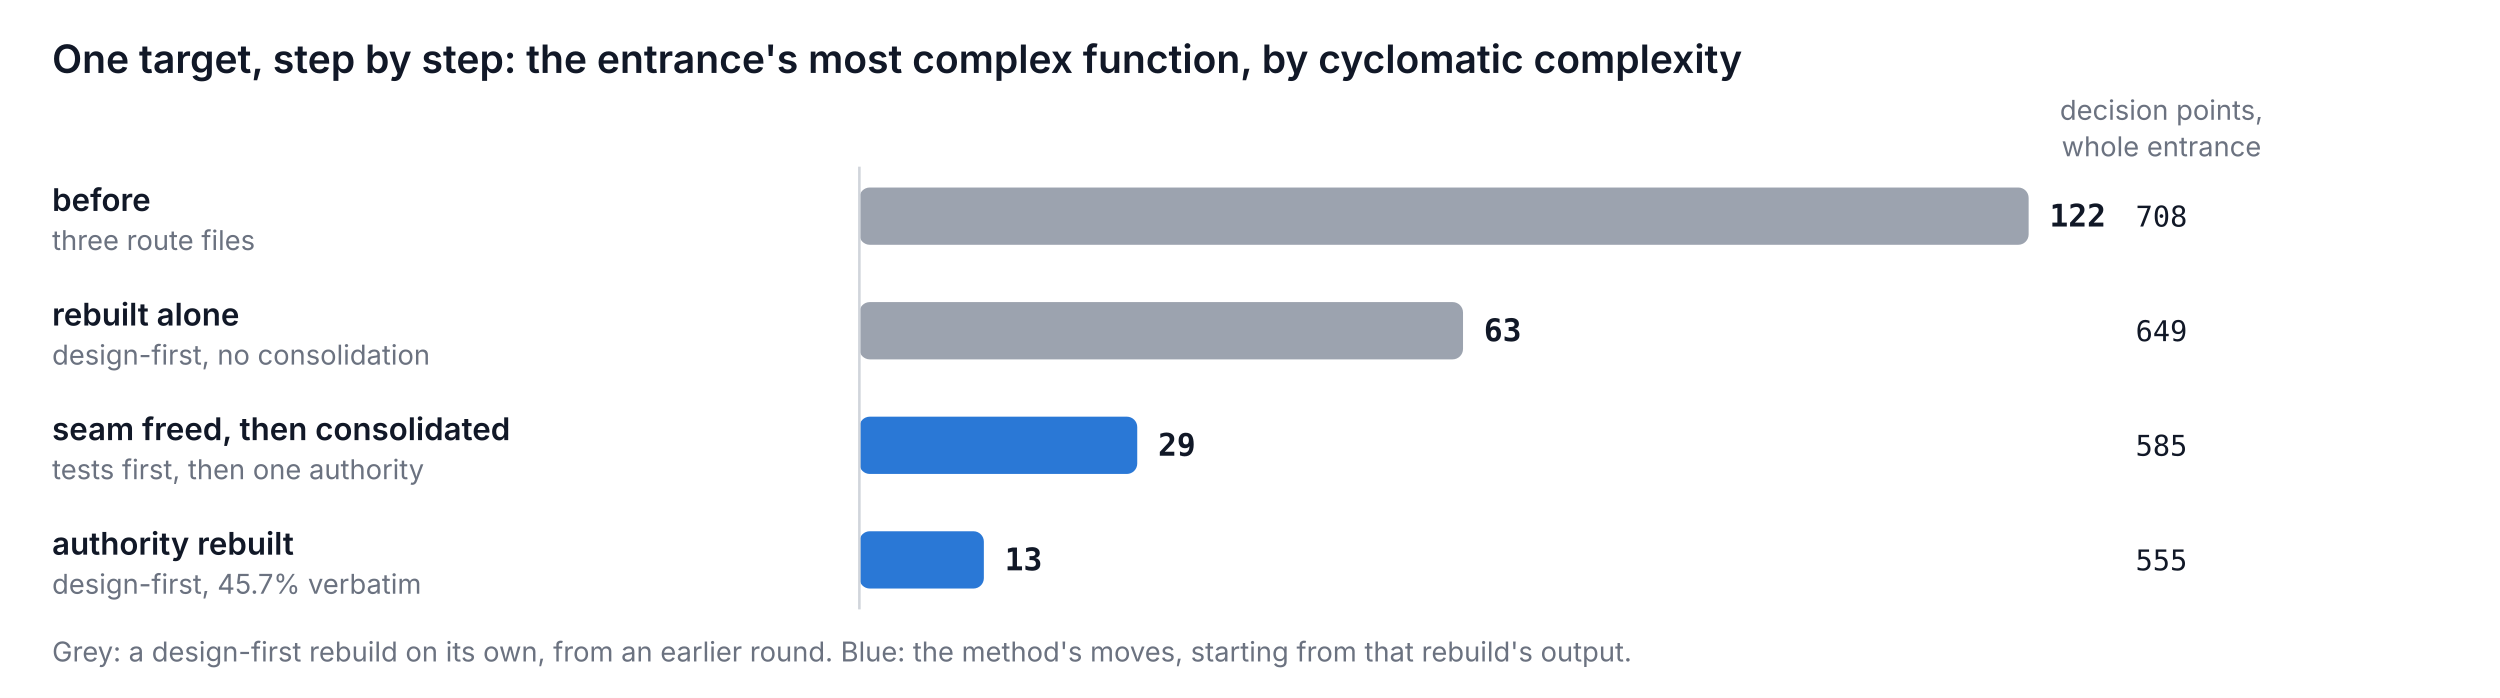
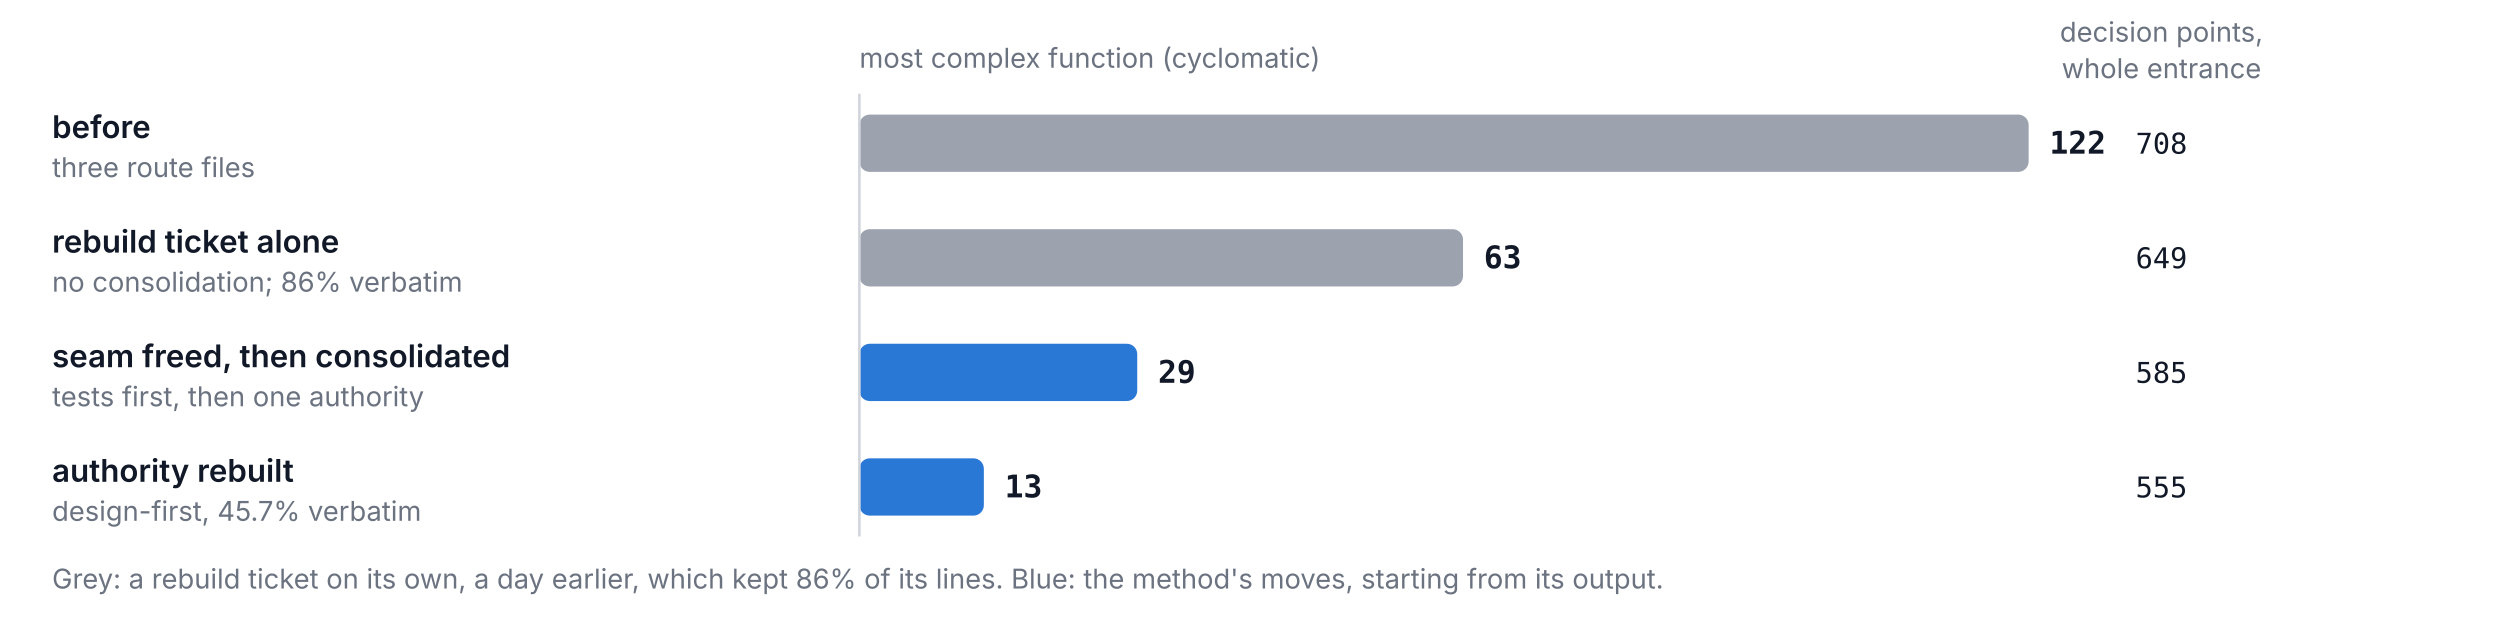
- <svg xmlns="http://www.w3.org/2000/svg" width="960" height="268" viewBox="0 0 960 268" font-family="Inter, system-ui, sans-serif" font-size="12" role="img" aria-label="The dispatch entrance's most complex function, by cyclomatic complexity. Before: 122. Rebuilt alone: 63. After freeing the seam and consolidating: 29. After rebuilding the consolidated authority: 13. Decision points across the four files: 708, 649, 585, 555.">
+ <svg xmlns="http://www.w3.org/2000/svg" width="960" height="240" viewBox="0 0 960 240" font-family="Inter, system-ui, sans-serif" font-size="12" role="img" aria-label="The dispatch entrance's most complex function, by cyclomatic complexity. Before: 122. Rebuild ticket alone, which kept 86% of its lines: 63. After freeing the seam and consolidating: 29. After rebuilding the consolidated authority: 13. Decision points across the four files: 708, 649, 585, 555.">
  <style data-figure-theme="1">@media (prefers-color-scheme: dark){rect[fill="#fff"]:not([fill-opacity]),rect[fill="#ffffff"]:not([fill-opacity]),rect[fill="white"]:not([fill-opacity]){fill:#16181d}[stroke="#fff"],[stroke="#ffffff"],[stroke="white"]{stroke:#16181d}circle[fill="#fff"]:not([fill-opacity]),circle[fill="#ffffff"]:not([fill-opacity]),circle[fill="white"]:not([fill-opacity]){fill:#16181d}path[fill="#fff"]:not([fill-opacity]),path[fill="#ffffff"]:not([fill-opacity]),path[fill="white"]:not([fill-opacity]){fill:#16181d}polygon[fill="#fff"]:not([fill-opacity]),polygon[fill="#ffffff"]:not([fill-opacity]),polygon[fill="white"]:not([fill-opacity]){fill:#16181d}ellipse[fill="#fff"]:not([fill-opacity]),ellipse[fill="#ffffff"]:not([fill-opacity]),ellipse[fill="white"]:not([fill-opacity]){fill:#16181d}text[fill="#111827"]:not([data-on-fill]),text[fill="#1f2937"]:not([data-on-fill]),text[fill="#333"]:not([data-on-fill]),text[fill="#1f2328"]:not([data-on-fill]),text[fill="#555"]:not([data-on-fill]),text[fill="#475569"]:not([data-on-fill]){fill:#e6e6e6}[stroke="#111827"],[stroke="#1f2937"],[stroke="#333"],[stroke="#1f2328"],[stroke="#555"],[stroke="#475569"]{stroke:#e6e6e6}text[fill="#6b7280"]:not([data-on-fill]),text[fill="#666"]:not([data-on-fill]),text[fill="#667085"]:not([data-on-fill]),text[fill="#888"]:not([data-on-fill]),text[fill="#6e7781"]:not([data-on-fill]),text[fill="#999"]:not([data-on-fill]),text[fill="#aaa"]:not([data-on-fill]),text[fill="#bbb"]:not([data-on-fill]),text[fill="#9ca3af"]:not([data-on-fill]),text[fill="#94a3b8"]:not([data-on-fill]){fill:#9aa0a6}[stroke="#6b7280"],[stroke="#666"],[stroke="#667085"],[stroke="#888"],[stroke="#6e7781"],[stroke="#999"],[stroke="#aaa"],[stroke="#bbb"],[stroke="#9ca3af"],[stroke="#94a3b8"]{stroke:#9aa0a6}[stroke="#e5e7eb"],[stroke="#eee"],[stroke="#d1d5db"],[stroke="#f0f0f0"],[stroke="#cbd5e1"],[stroke="#d9d9d9"]{stroke:#2c313a}[fill="#f3f4f6"],[fill="#f9fafb"]{fill:#1f222a}rect[fill="#f0f0f0"],rect[fill="#d1d5db"],rect[fill="#e5e7eb"],rect[fill="#eee"]{fill:#2c313a}text:not([fill]):not([class]):not([data-on-fill]){fill:#e6e6e6}rect[fill="#1f2937"],circle[fill="#1f2937"],path[fill="#1f2937"]{fill:#4b5563}rect[fill="#3b1f5e"],circle[fill="#3b1f5e"],path[fill="#3b1f5e"]{fill:#553185}svg .t,svg .h{fill:#e6e6e6}svg .a,svg .s{fill:#9aa0a6}svg .f{fill:#1f222a;stroke:#2c313a}svg .g{stroke:#2c313a}rect[fill="#dbeafe"]{fill:#1d2d44}rect[fill="#93c5fd"]{fill:#2a5a9a}rect[fill="#fff7ed"]{fill:#2a2118}}</style>
-   <rect x="0" y="0" width="960" height="268" fill="#fff" />
-   <text x="20" y="28" font-size="15" font-weight="600" fill="#111827">One target, step by step: the entrance's most complex function, by cyclomatic complexity</text>
-   <text x="830" y="46" font-size="10.5" fill="#6b7280" text-anchor="middle">decision points,</text>
-   <text x="830" y="60" font-size="10.5" fill="#6b7280" text-anchor="middle">whole entrance</text>
-   <text x="20" y="81" font-size="12" font-weight="600" fill="#111827">before</text>
-   <text x="20" y="96" font-size="10.5" fill="#6b7280">three route files</text>
-   <rect x="330" y="72" width="449.0" height="22" rx="4" fill="#9ca3af" />
-   <text x="787.0" y="87" font-size="12" font-weight="600" fill="#111827" font-family="JetBrains Mono, ui-monospace, monospace">122</text>
-   <text x="830" y="87" font-size="11" fill="#111827" text-anchor="middle" font-family="JetBrains Mono, ui-monospace, monospace">708</text>
-   <text x="20" y="125" font-size="12" font-weight="600" fill="#111827">rebuilt alone</text>
-   <text x="20" y="140" font-size="10.5" fill="#6b7280">design-first, no consolidation</text>
-   <rect x="330" y="116" width="231.8" height="22" rx="4" fill="#9ca3af" />
-   <text x="569.8" y="131" font-size="12" font-weight="600" fill="#111827" font-family="JetBrains Mono, ui-monospace, monospace">63</text>
-   <text x="830" y="131" font-size="11" fill="#111827" text-anchor="middle" font-family="JetBrains Mono, ui-monospace, monospace">649</text>
-   <text x="20" y="169" font-size="12" font-weight="600" fill="#111827">seam freed, then consolidated</text>
-   <text x="20" y="184" font-size="10.5" fill="#6b7280">tests first, then one authority</text>
-   <rect x="330" y="160" width="106.7" height="22" rx="4" fill="#2a78d6" />
-   <text x="444.7" y="175" font-size="12" font-weight="600" fill="#111827" font-family="JetBrains Mono, ui-monospace, monospace">29</text>
-   <text x="830" y="175" font-size="11" fill="#111827" text-anchor="middle" font-family="JetBrains Mono, ui-monospace, monospace">585</text>
-   <text x="20" y="213" font-size="12" font-weight="600" fill="#111827">authority rebuilt</text>
-   <text x="20" y="228" font-size="10.5" fill="#6b7280">design-first, 45.7% verbatim</text>
-   <rect x="330" y="204" width="47.8" height="22" rx="4" fill="#2a78d6" />
-   <text x="385.8" y="219" font-size="12" font-weight="600" fill="#111827" font-family="JetBrains Mono, ui-monospace, monospace">13</text>
-   <text x="830" y="219" font-size="11" fill="#111827" text-anchor="middle" font-family="JetBrains Mono, ui-monospace, monospace">555</text>
-   <line x1="330" y1="64" x2="330" y2="234" stroke="#d1d5db" />
-   <text x="20" y="254" font-size="10.5" fill="#6b7280">Grey: a design-first rebuild on its own, from an earlier round. Blue: the method's moves, starting from that rebuild's output.</text>
+   <rect x="0" y="0" width="960" height="240" fill="#fff" />
+   <text x="330" y="26" font-size="10.5" fill="#6b7280">most complex function (cyclomatic)</text>
+   <text x="830" y="16" font-size="10.5" fill="#6b7280" text-anchor="middle">decision points,</text>
+   <text x="830" y="30" font-size="10.5" fill="#6b7280" text-anchor="middle">whole entrance</text>
+   <text x="20" y="53" font-size="12" font-weight="600" fill="#111827">before</text>
+   <text x="20" y="68" font-size="10.5" fill="#6b7280">three route files</text>
+   <rect x="330" y="44" width="449.0" height="22" rx="4" fill="#9ca3af" />
+   <text x="787.0" y="59" font-size="12" font-weight="600" fill="#111827" font-family="JetBrains Mono, ui-monospace, monospace">122</text>
+   <text x="830" y="59" font-size="11" fill="#111827" text-anchor="middle" font-family="JetBrains Mono, ui-monospace, monospace">708</text>
+   <text x="20" y="97" font-size="12" font-weight="600" fill="#111827">rebuild ticket alone</text>
+   <text x="20" y="112" font-size="10.5" fill="#6b7280">no consolidation; 86% verbatim</text>
+   <rect x="330" y="88" width="231.8" height="22" rx="4" fill="#9ca3af" />
+   <text x="569.8" y="103" font-size="12" font-weight="600" fill="#111827" font-family="JetBrains Mono, ui-monospace, monospace">63</text>
+   <text x="830" y="103" font-size="11" fill="#111827" text-anchor="middle" font-family="JetBrains Mono, ui-monospace, monospace">649</text>
+   <text x="20" y="141" font-size="12" font-weight="600" fill="#111827">seam freed, then consolidated</text>
+   <text x="20" y="156" font-size="10.5" fill="#6b7280">tests first, then one authority</text>
+   <rect x="330" y="132" width="106.7" height="22" rx="4" fill="#2a78d6" />
+   <text x="444.7" y="147" font-size="12" font-weight="600" fill="#111827" font-family="JetBrains Mono, ui-monospace, monospace">29</text>
+   <text x="830" y="147" font-size="11" fill="#111827" text-anchor="middle" font-family="JetBrains Mono, ui-monospace, monospace">585</text>
+   <text x="20" y="185" font-size="12" font-weight="600" fill="#111827">authority rebuilt</text>
+   <text x="20" y="200" font-size="10.5" fill="#6b7280">design-first, 45.7% verbatim</text>
+   <rect x="330" y="176" width="47.8" height="22" rx="4" fill="#2a78d6" />
+   <text x="385.8" y="191" font-size="12" font-weight="600" fill="#111827" font-family="JetBrains Mono, ui-monospace, monospace">13</text>
+   <text x="830" y="191" font-size="11" fill="#111827" text-anchor="middle" font-family="JetBrains Mono, ui-monospace, monospace">555</text>
+   <line x1="330" y1="36" x2="330" y2="206" stroke="#d1d5db" />
+   <text x="20" y="226" font-size="10.5" fill="#6b7280">Grey: a rebuild ticket on its own, a day earlier, which kept 86% of its lines. Blue: the method's moves, starting from its output.</text>
</svg>
